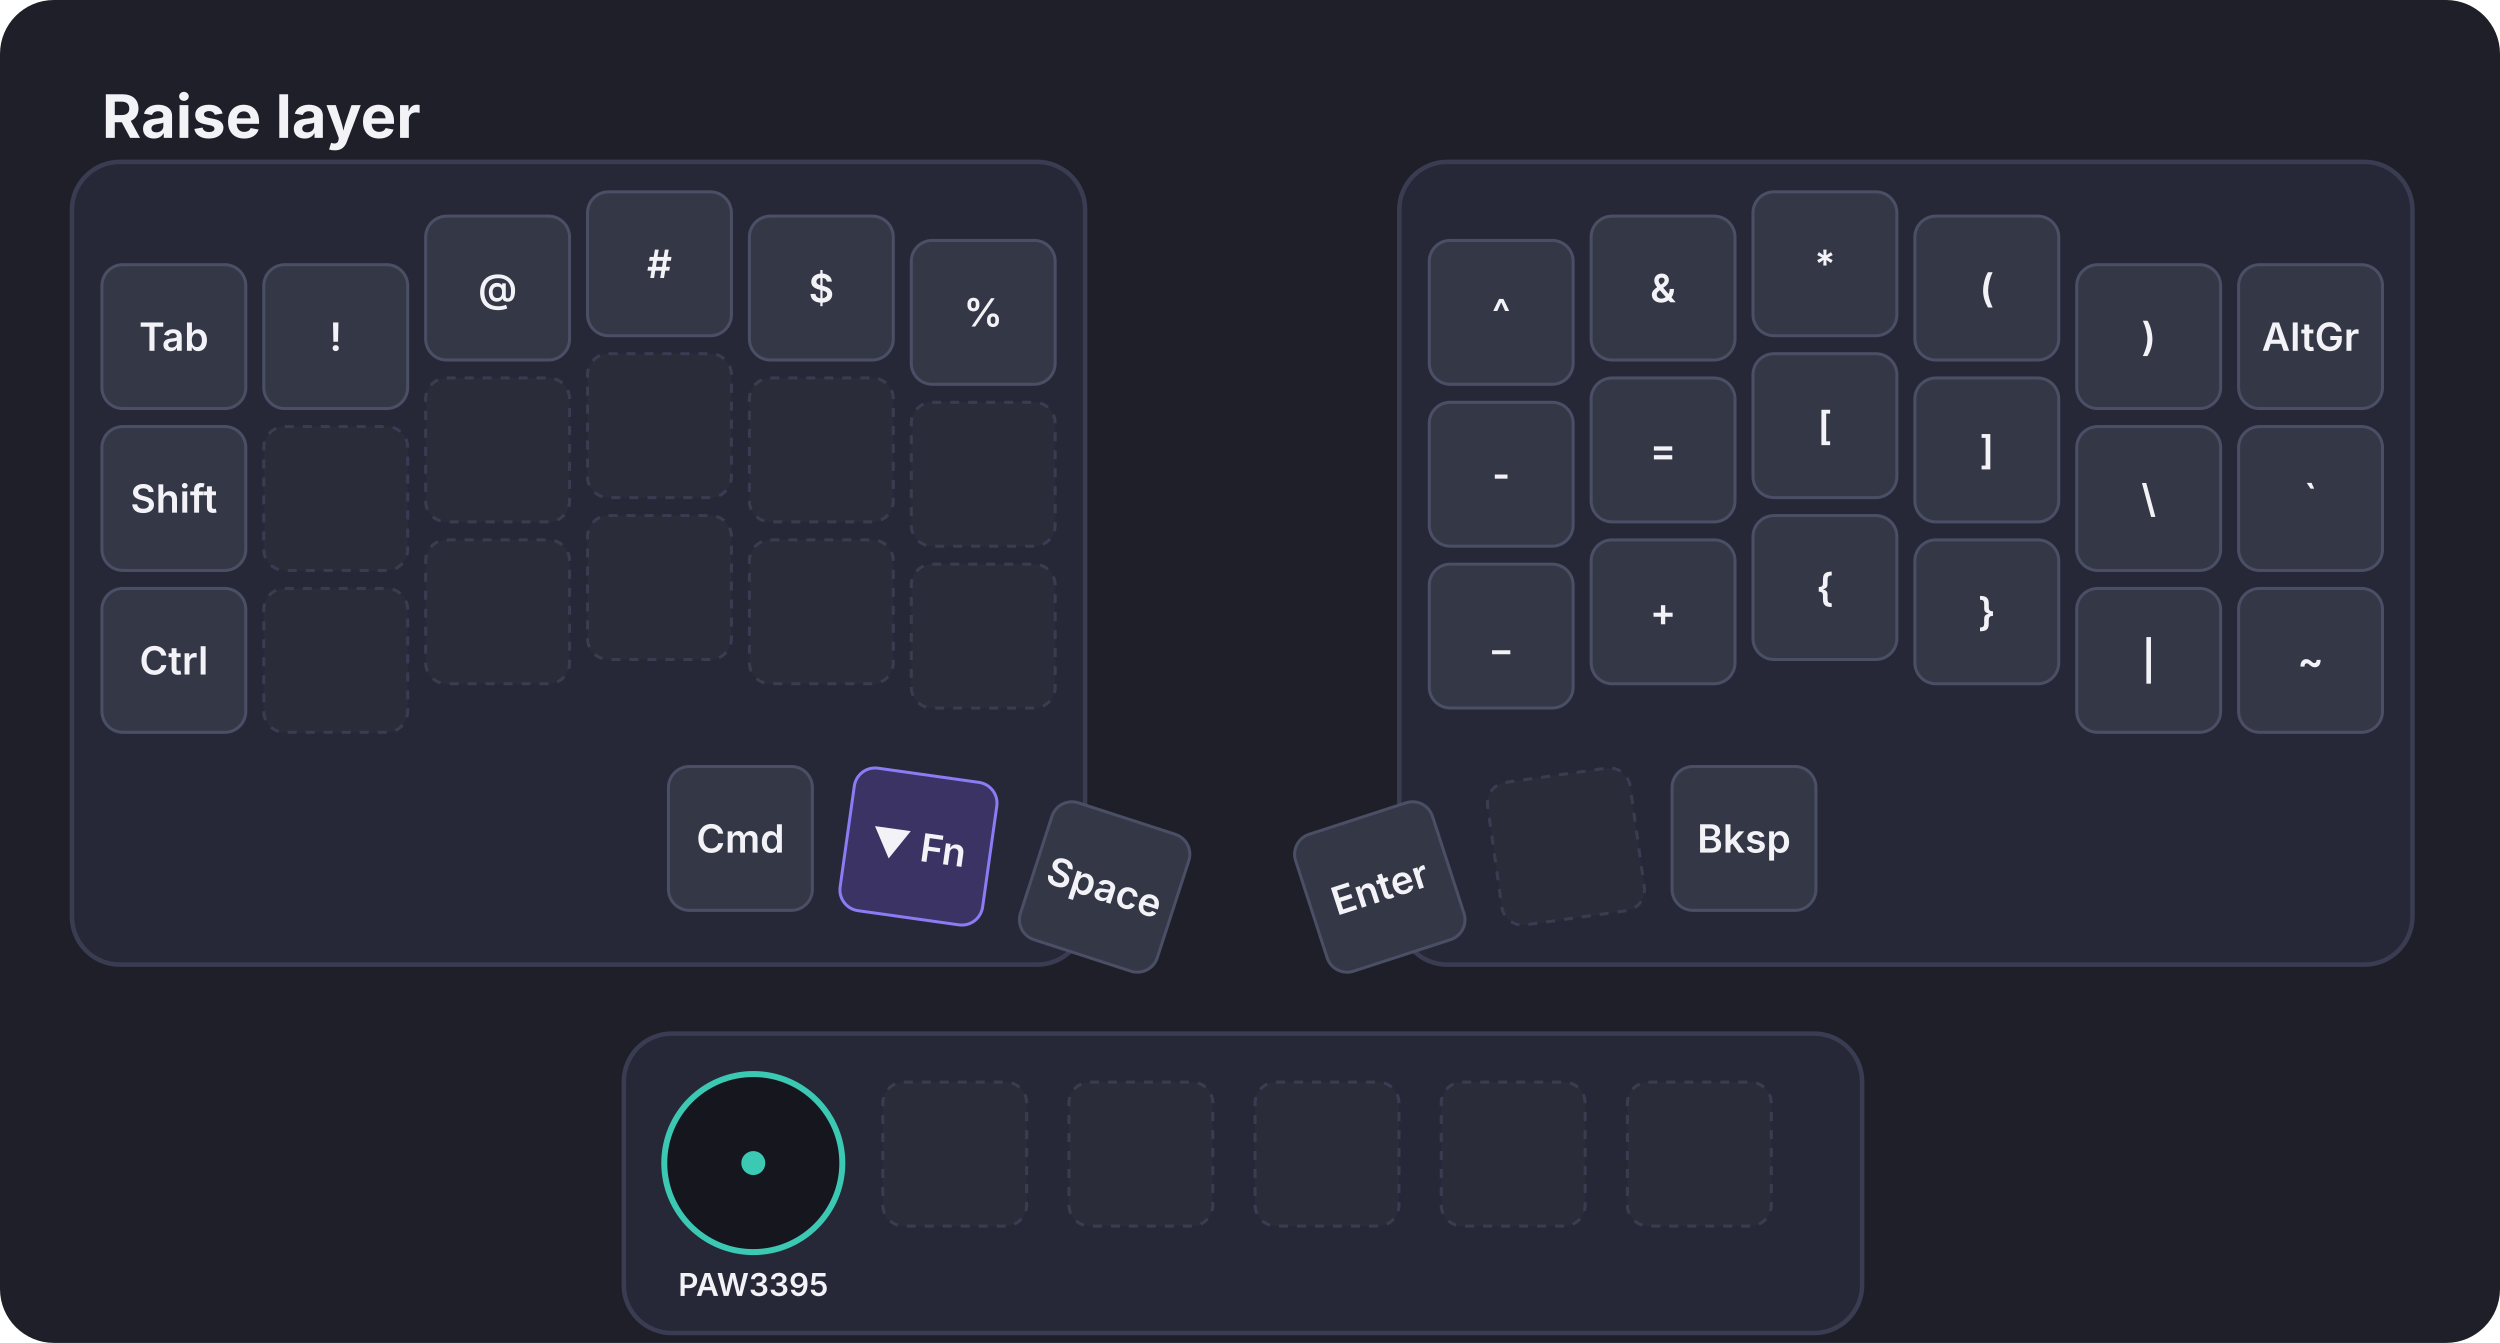
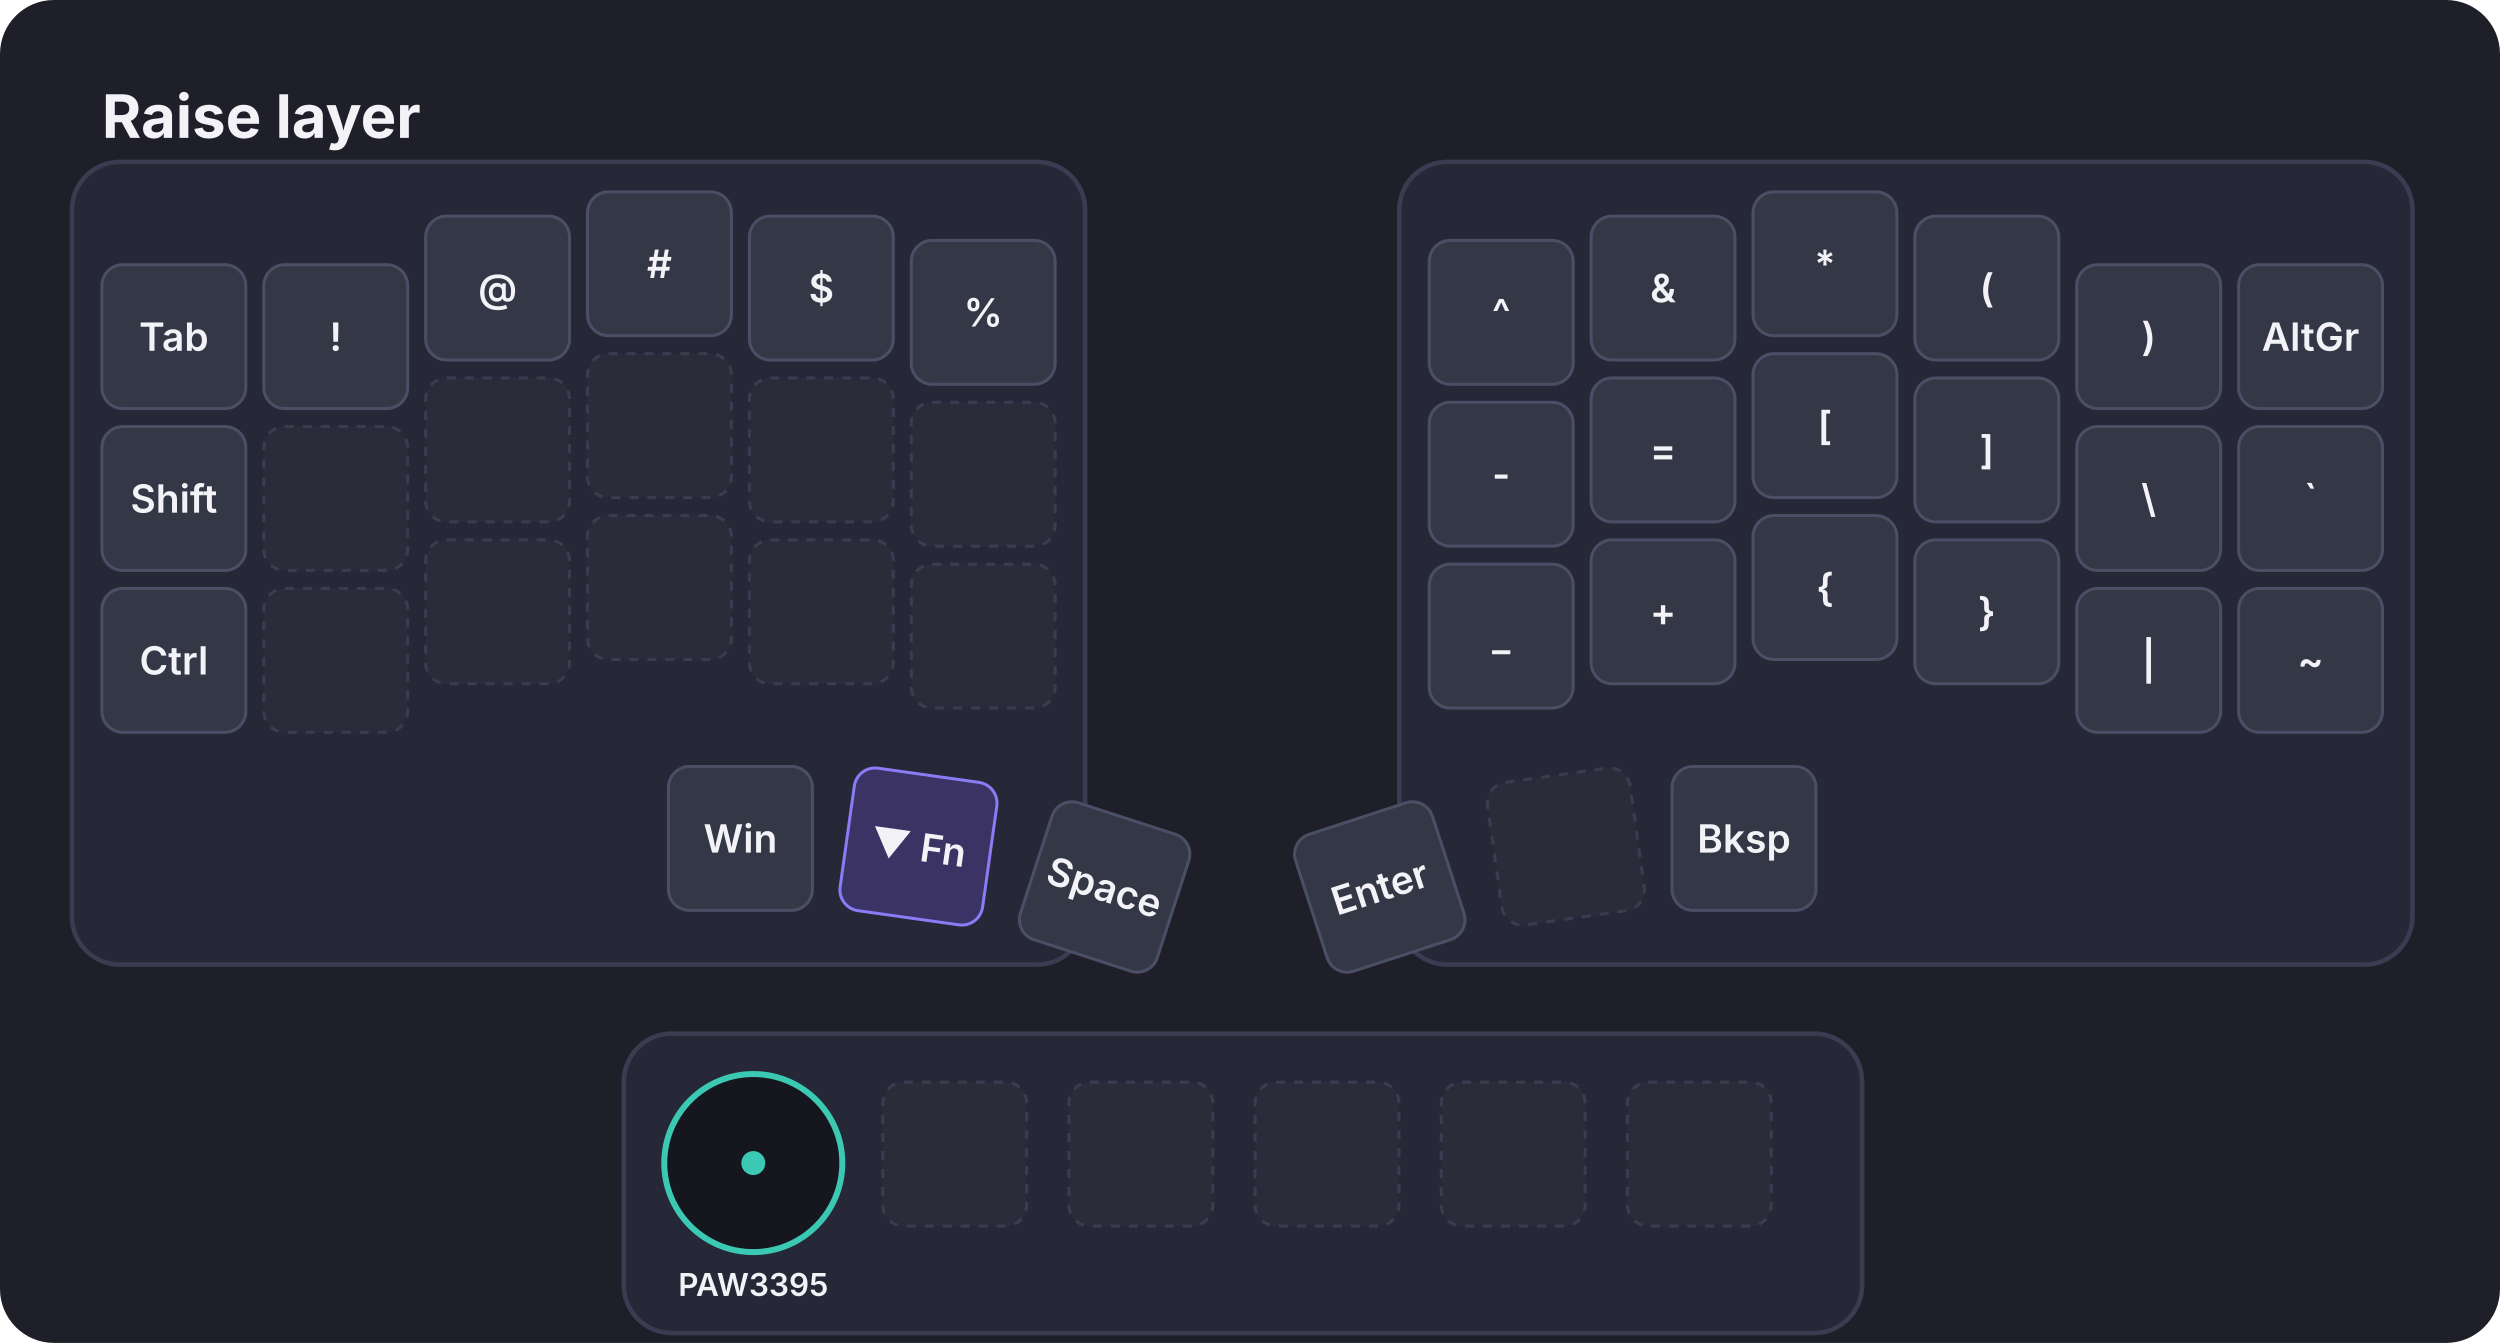
<svg xmlns="http://www.w3.org/2000/svg" width="834" height="448" viewBox="0 0 834 448">
  <style>
  .bg { fill: #1e1f29; }
  .half { fill: #262837; stroke: #3a3d52; stroke-width: 1.5; }
  .key { fill: #343746; stroke: #4b4f66; stroke-width: 1; }
  .lbl { fill: #f2f2f7; font: 600 13px 'Inter','Segoe UI',Helvetica,Arial,sans-serif; text-anchor: middle; dominant-baseline: central; }
  .small { font-size: 10.5px; }
  .title { fill: #f2f2f7; font: 700 20px 'Inter','Segoe UI',Helvetica,Arial,sans-serif; }
  .sub { fill: #9a9cb3; font: 500 12px 'Inter','Segoe UI',Helvetica,Arial,sans-serif; }
  .kind-layer { fill: #3b3363; stroke: #8b7cf6; }
  .kind-toggle { fill: #4a2a55; stroke: #e07cf6; }
+   .kind-rgb { fill: #4a2236; stroke: #f57cb6; }
  .kind-mouse { fill: #1f4a4a; stroke: #3cc9b4; }
  .kind-bt { fill: #1f3a5c; stroke: #4c9cf5; }
  .kind-danger { fill: #5c1f2a; stroke: #f5576c; }
  .kind-macro { fill: #4d3d1d; stroke: #f5b84c; }
  .kind-trans { fill: #2a2c3a; stroke: #3a3d52; stroke-dasharray: 3 3; }
  .sensor { fill: #15161e; stroke: #3cc9b4; stroke-width: 2; }
  .sensor-dot { fill: #3cc9b4; }
  .wire { fill: none; stroke-width: 2.2; }
  .pin { fill: #f2f2f7; font: 500 11.5px 'JetBrains Mono','Fira Code',Menlo,monospace; dominant-baseline: central; }
  .pinbox { fill: #343746; stroke: #4b4f66; }
  .board { fill: #17351f; stroke: #3ccf6e; stroke-width: 2; }
</style>
  <rect class="bg" width="100%" height="100%" rx="18" />
  <text class="title" x="34" y="46">Raise layer</text>
  <rect class="half" x="24" y="54" width="338" height="267.8" rx="16" />
  <rect class="half" x="466.8" y="54" width="338" height="267.8" rx="16" />
  <rect class="half" x="208.1" y="344.8" width="413.1" height="99.9" rx="16" />
  <circle class="sensor" cx="251.3" cy="388.0" r="29.7" />
  <circle class="sensor-dot" cx="251.3" cy="388.0" r="4" />
  <text class="lbl small" x="251.3" y="428.5">PAW3395</text>
  <g>
    <rect class="key" x="34.0" y="88.3" width="48" height="48" rx="7" />
    <text class="lbl" x="58.0" y="112.3">Tab</text>
  </g>
  <g>
    <rect class="key" x="88.0" y="88.3" width="48" height="48" rx="7" />
    <text class="lbl" x="112.0" y="112.3">!</text>
  </g>
  <g>
    <rect class="key" x="142.0" y="72.1" width="48" height="48" rx="7" />
    <text class="lbl" x="166.0" y="96.1">@</text>
  </g>
  <g>
    <rect class="key" x="196.0" y="64.0" width="48" height="48" rx="7" />
    <text class="lbl" x="220.0" y="88.0">#</text>
  </g>
  <g>
    <rect class="key" x="250.0" y="72.1" width="48" height="48" rx="7" />
    <text class="lbl" x="274.0" y="96.1">$</text>
  </g>
  <g>
    <rect class="key" x="304.0" y="80.2" width="48" height="48" rx="7" />
    <text class="lbl" x="328.0" y="104.2">%</text>
  </g>
  <g>
    <rect class="key" x="476.8" y="80.2" width="48" height="48" rx="7" />
    <text class="lbl" x="500.8" y="104.2">^</text>
  </g>
  <g>
    <rect class="key" x="530.8" y="72.1" width="48" height="48" rx="7" />
    <text class="lbl" x="554.8" y="96.1">&amp;</text>
  </g>
  <g>
    <rect class="key" x="584.8" y="64.0" width="48" height="48" rx="7" />
    <text class="lbl" x="608.8" y="88.0">*</text>
  </g>
  <g>
    <rect class="key" x="638.8" y="72.1" width="48" height="48" rx="7" />
    <text class="lbl" x="662.8" y="96.1">(</text>
  </g>
  <g>
    <rect class="key" x="692.8" y="88.3" width="48" height="48" rx="7" />
    <text class="lbl" x="716.8" y="112.3">)</text>
  </g>
  <g>
    <rect class="key" x="746.8" y="88.3" width="48" height="48" rx="7" />
    <text class="lbl" x="770.8" y="112.3">AltGr</text>
  </g>
  <g>
    <rect class="key" x="34.0" y="142.3" width="48" height="48" rx="7" />
    <text class="lbl" x="58.0" y="166.3">Shift</text>
  </g>
  <g>
    <rect class="key kind-trans" x="88.0" y="142.3" width="48" height="48" rx="7" />
  </g>
  <g>
    <rect class="key kind-trans" x="142.0" y="126.1" width="48" height="48" rx="7" />
  </g>
  <g>
    <rect class="key kind-trans" x="196.0" y="118.0" width="48" height="48" rx="7" />
  </g>
  <g>
    <rect class="key kind-trans" x="250.0" y="126.1" width="48" height="48" rx="7" />
  </g>
  <g>
    <rect class="key kind-trans" x="304.0" y="134.2" width="48" height="48" rx="7" />
  </g>
  <g>
    <rect class="key" x="476.8" y="134.2" width="48" height="48" rx="7" />
    <text class="lbl" x="500.8" y="158.2">-</text>
  </g>
  <g>
    <rect class="key" x="530.8" y="126.1" width="48" height="48" rx="7" />
    <text class="lbl" x="554.8" y="150.1">=</text>
  </g>
  <g>
    <rect class="key" x="584.8" y="118.0" width="48" height="48" rx="7" />
    <text class="lbl" x="608.8" y="142.0">[</text>
  </g>
  <g>
    <rect class="key" x="638.8" y="126.1" width="48" height="48" rx="7" />
    <text class="lbl" x="662.8" y="150.1">]</text>
  </g>
  <g>
    <rect class="key" x="692.8" y="142.3" width="48" height="48" rx="7" />
    <text class="lbl" x="716.8" y="166.3">\</text>
  </g>
  <g>
    <rect class="key" x="746.8" y="142.3" width="48" height="48" rx="7" />
    <text class="lbl" x="770.8" y="166.3">`</text>
  </g>
  <g>
    <rect class="key" x="34.0" y="196.3" width="48" height="48" rx="7" />
    <text class="lbl" x="58.0" y="220.3">Ctrl</text>
  </g>
  <g>
    <rect class="key kind-trans" x="88.0" y="196.3" width="48" height="48" rx="7" />
  </g>
  <g>
    <rect class="key kind-trans" x="142.0" y="180.1" width="48" height="48" rx="7" />
  </g>
  <g>
    <rect class="key kind-trans" x="196.0" y="172.0" width="48" height="48" rx="7" />
  </g>
  <g>
    <rect class="key kind-trans" x="250.0" y="180.1" width="48" height="48" rx="7" />
  </g>
  <g>
    <rect class="key kind-trans" x="304.0" y="188.2" width="48" height="48" rx="7" />
  </g>
  <g>
    <rect class="key" x="476.8" y="188.2" width="48" height="48" rx="7" />
    <text class="lbl" x="500.8" y="212.2">_</text>
  </g>
  <g>
    <rect class="key" x="530.8" y="180.1" width="48" height="48" rx="7" />
    <text class="lbl" x="554.8" y="204.1">+</text>
  </g>
  <g>
    <rect class="key" x="584.8" y="172.0" width="48" height="48" rx="7" />
    <text class="lbl" x="608.8" y="196.0">{</text>
  </g>
  <g>
    <rect class="key" x="638.8" y="180.1" width="48" height="48" rx="7" />
    <text class="lbl" x="662.8" y="204.1">}</text>
  </g>
  <g>
    <rect class="key" x="692.8" y="196.3" width="48" height="48" rx="7" />
    <text class="lbl" x="716.8" y="220.3">|</text>
  </g>
  <g>
    <rect class="key" x="746.8" y="196.3" width="48" height="48" rx="7" />
    <text class="lbl" x="770.8" y="220.3">~</text>
  </g>
  <g>
    <rect class="key" x="223.0" y="255.7" width="48" height="48" rx="7" />
-     <text class="lbl" x="247.0" y="279.7">Cmd</text>
+     <text class="lbl" x="247.0" y="279.7">Win</text>
  </g>
  <g transform="rotate(8 306.4 282.4)">
    <rect class="key kind-layer" x="282.4" y="258.4" width="48" height="48" rx="7" />
    <text class="lbl" x="306.4" y="282.4">▼ Fn</text>
  </g>
  <g transform="rotate(18 368.5 295.9)">
    <rect class="key" x="344.5" y="271.9" width="48" height="48" rx="7" />
    <text class="lbl" x="368.5" y="295.9">Space</text>
  </g>
  <g transform="rotate(-18 460.3 295.9)">
    <rect class="key" x="436.3" y="271.9" width="48" height="48" rx="7" />
    <text class="lbl" x="460.3" y="295.9">Enter</text>
  </g>
  <g transform="rotate(-8 522.4 282.4)">
    <rect class="key kind-trans" x="498.4" y="258.4" width="48" height="48" rx="7" />
  </g>
  <g>
    <rect class="key" x="557.8" y="255.7" width="48" height="48" rx="7" />
    <text class="lbl" x="581.8" y="279.7">Bksp</text>
  </g>
  <g>
    <rect class="key kind-trans" x="294.5" y="361.0" width="48" height="48" rx="7" />
  </g>
  <g>
    <rect class="key kind-trans" x="356.6" y="361.0" width="48" height="48" rx="7" />
  </g>
  <g>
    <rect class="key kind-trans" x="418.7" y="361.0" width="48" height="48" rx="7" />
  </g>
  <g>
    <rect class="key kind-trans" x="480.8" y="361.0" width="48" height="48" rx="7" />
  </g>
  <g>
    <rect class="key kind-trans" x="542.9" y="361.0" width="48" height="48" rx="7" />
  </g>
</svg>
